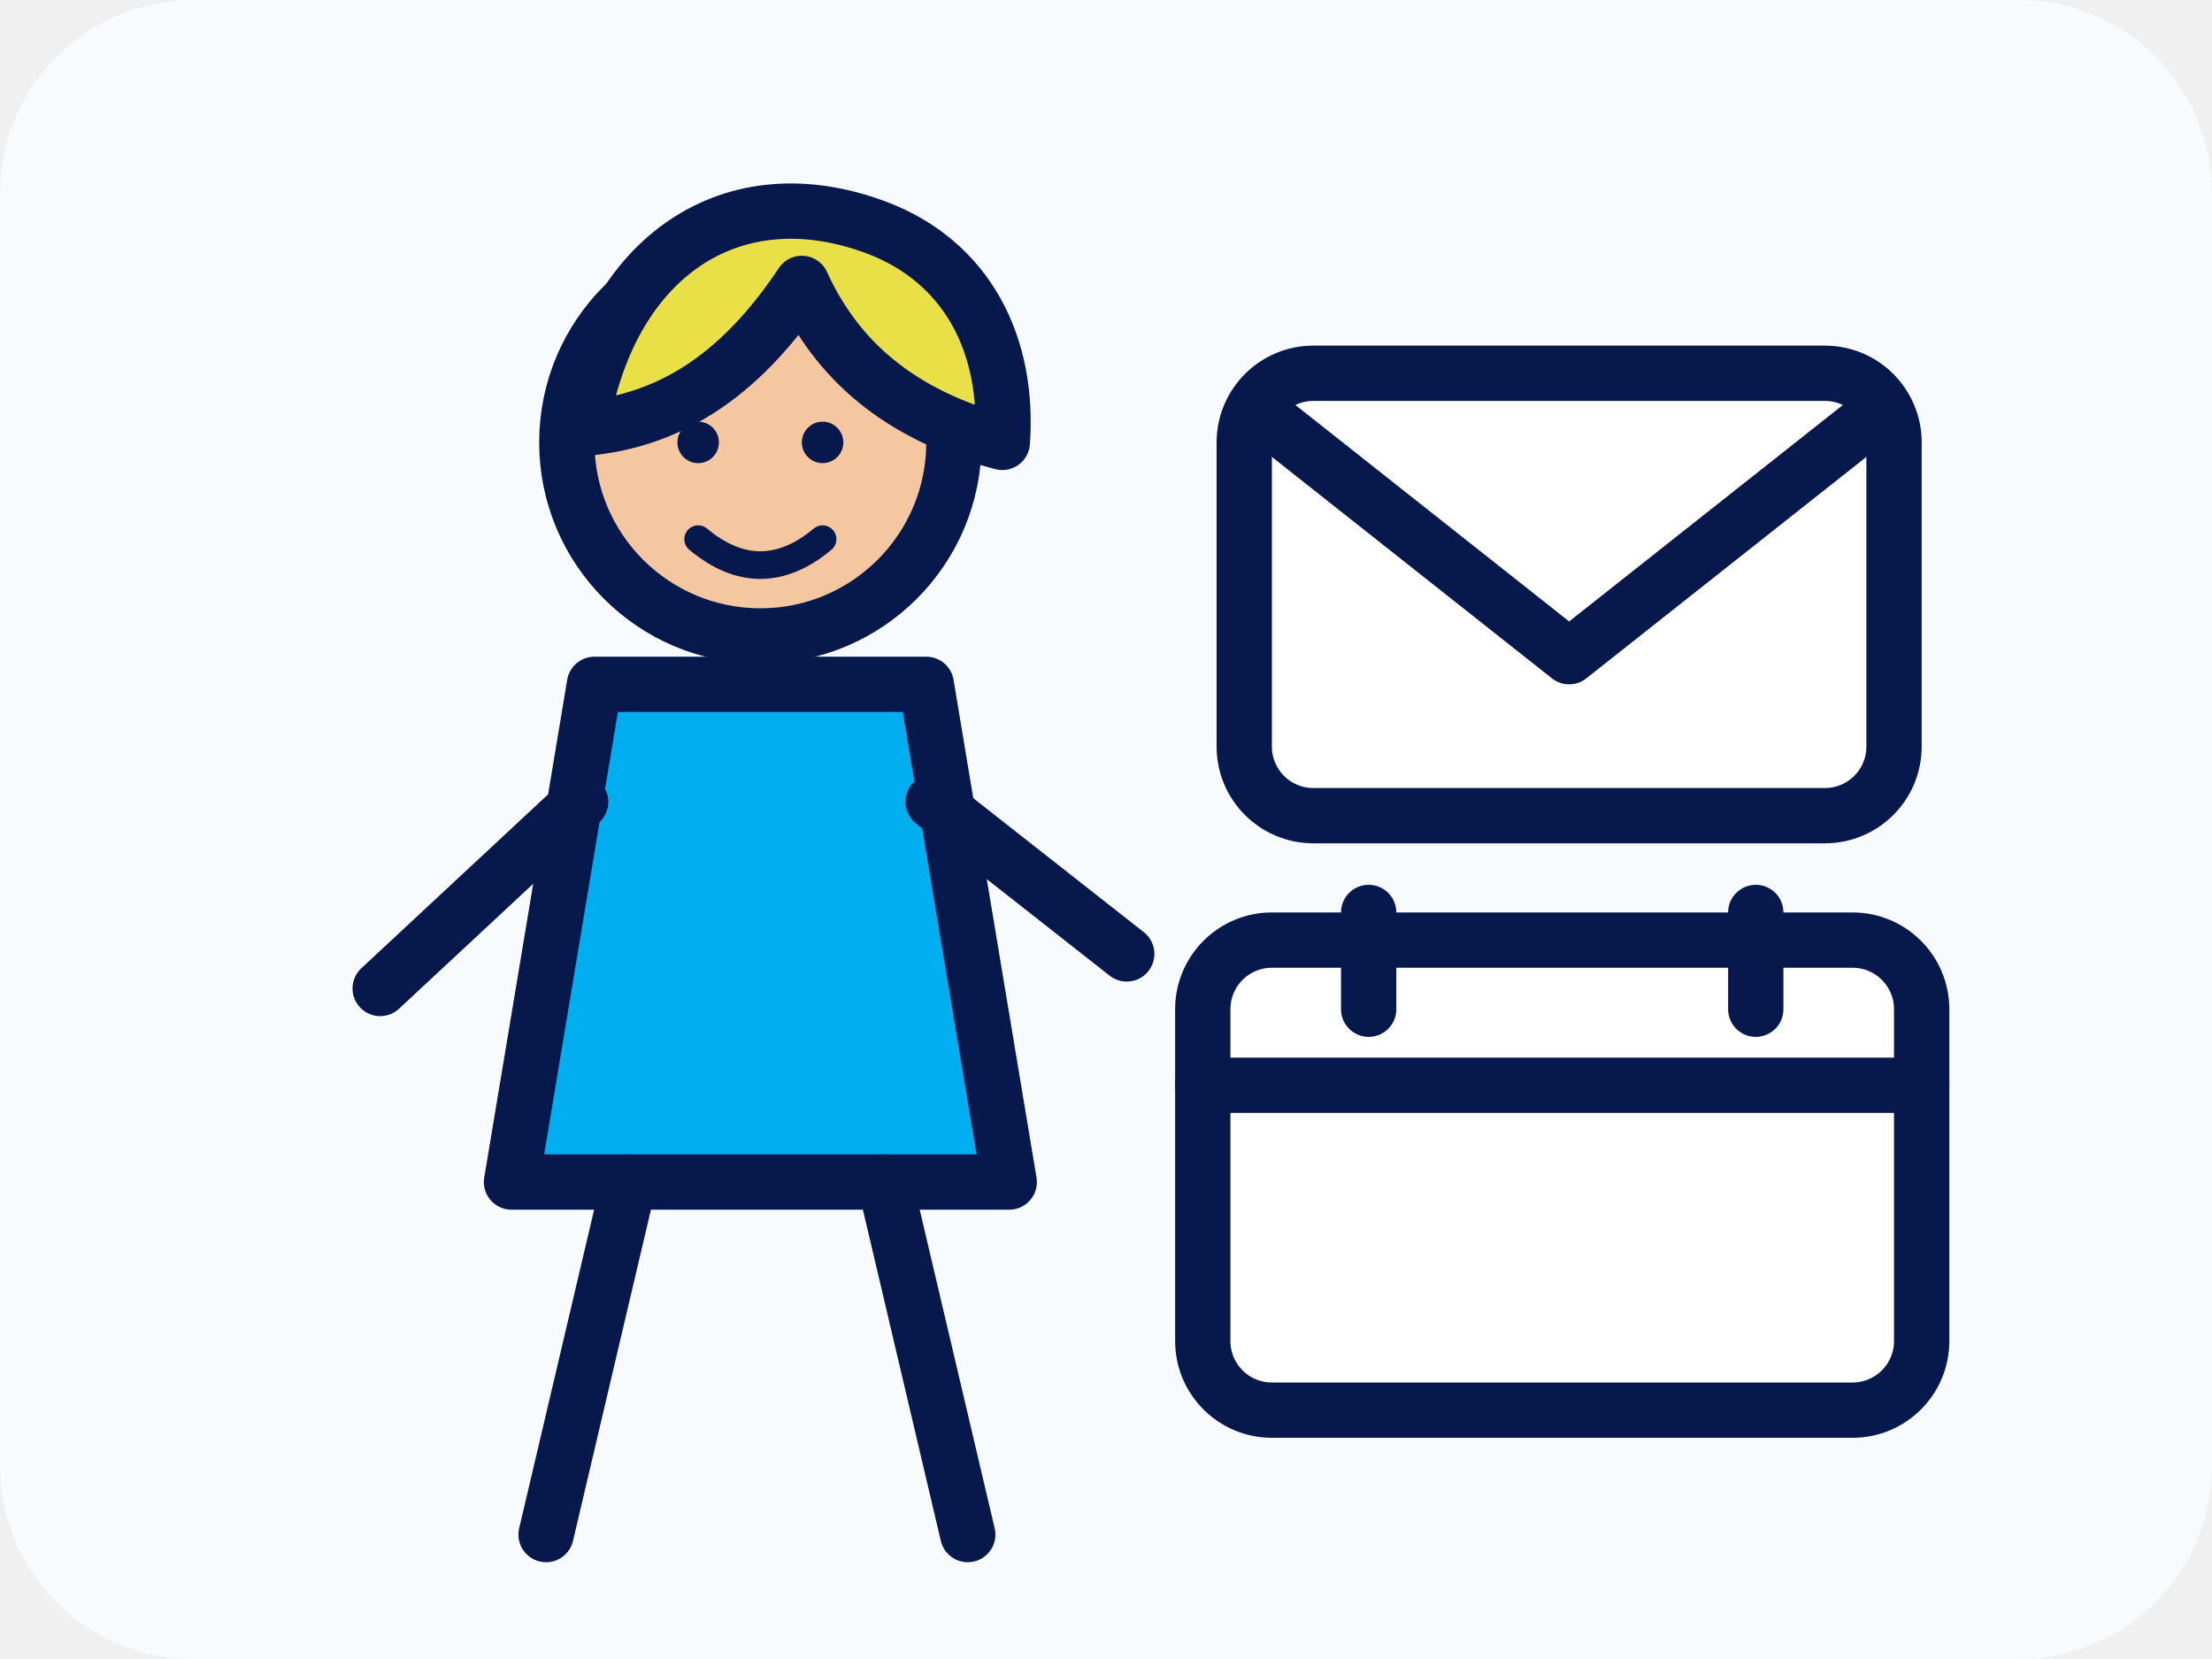
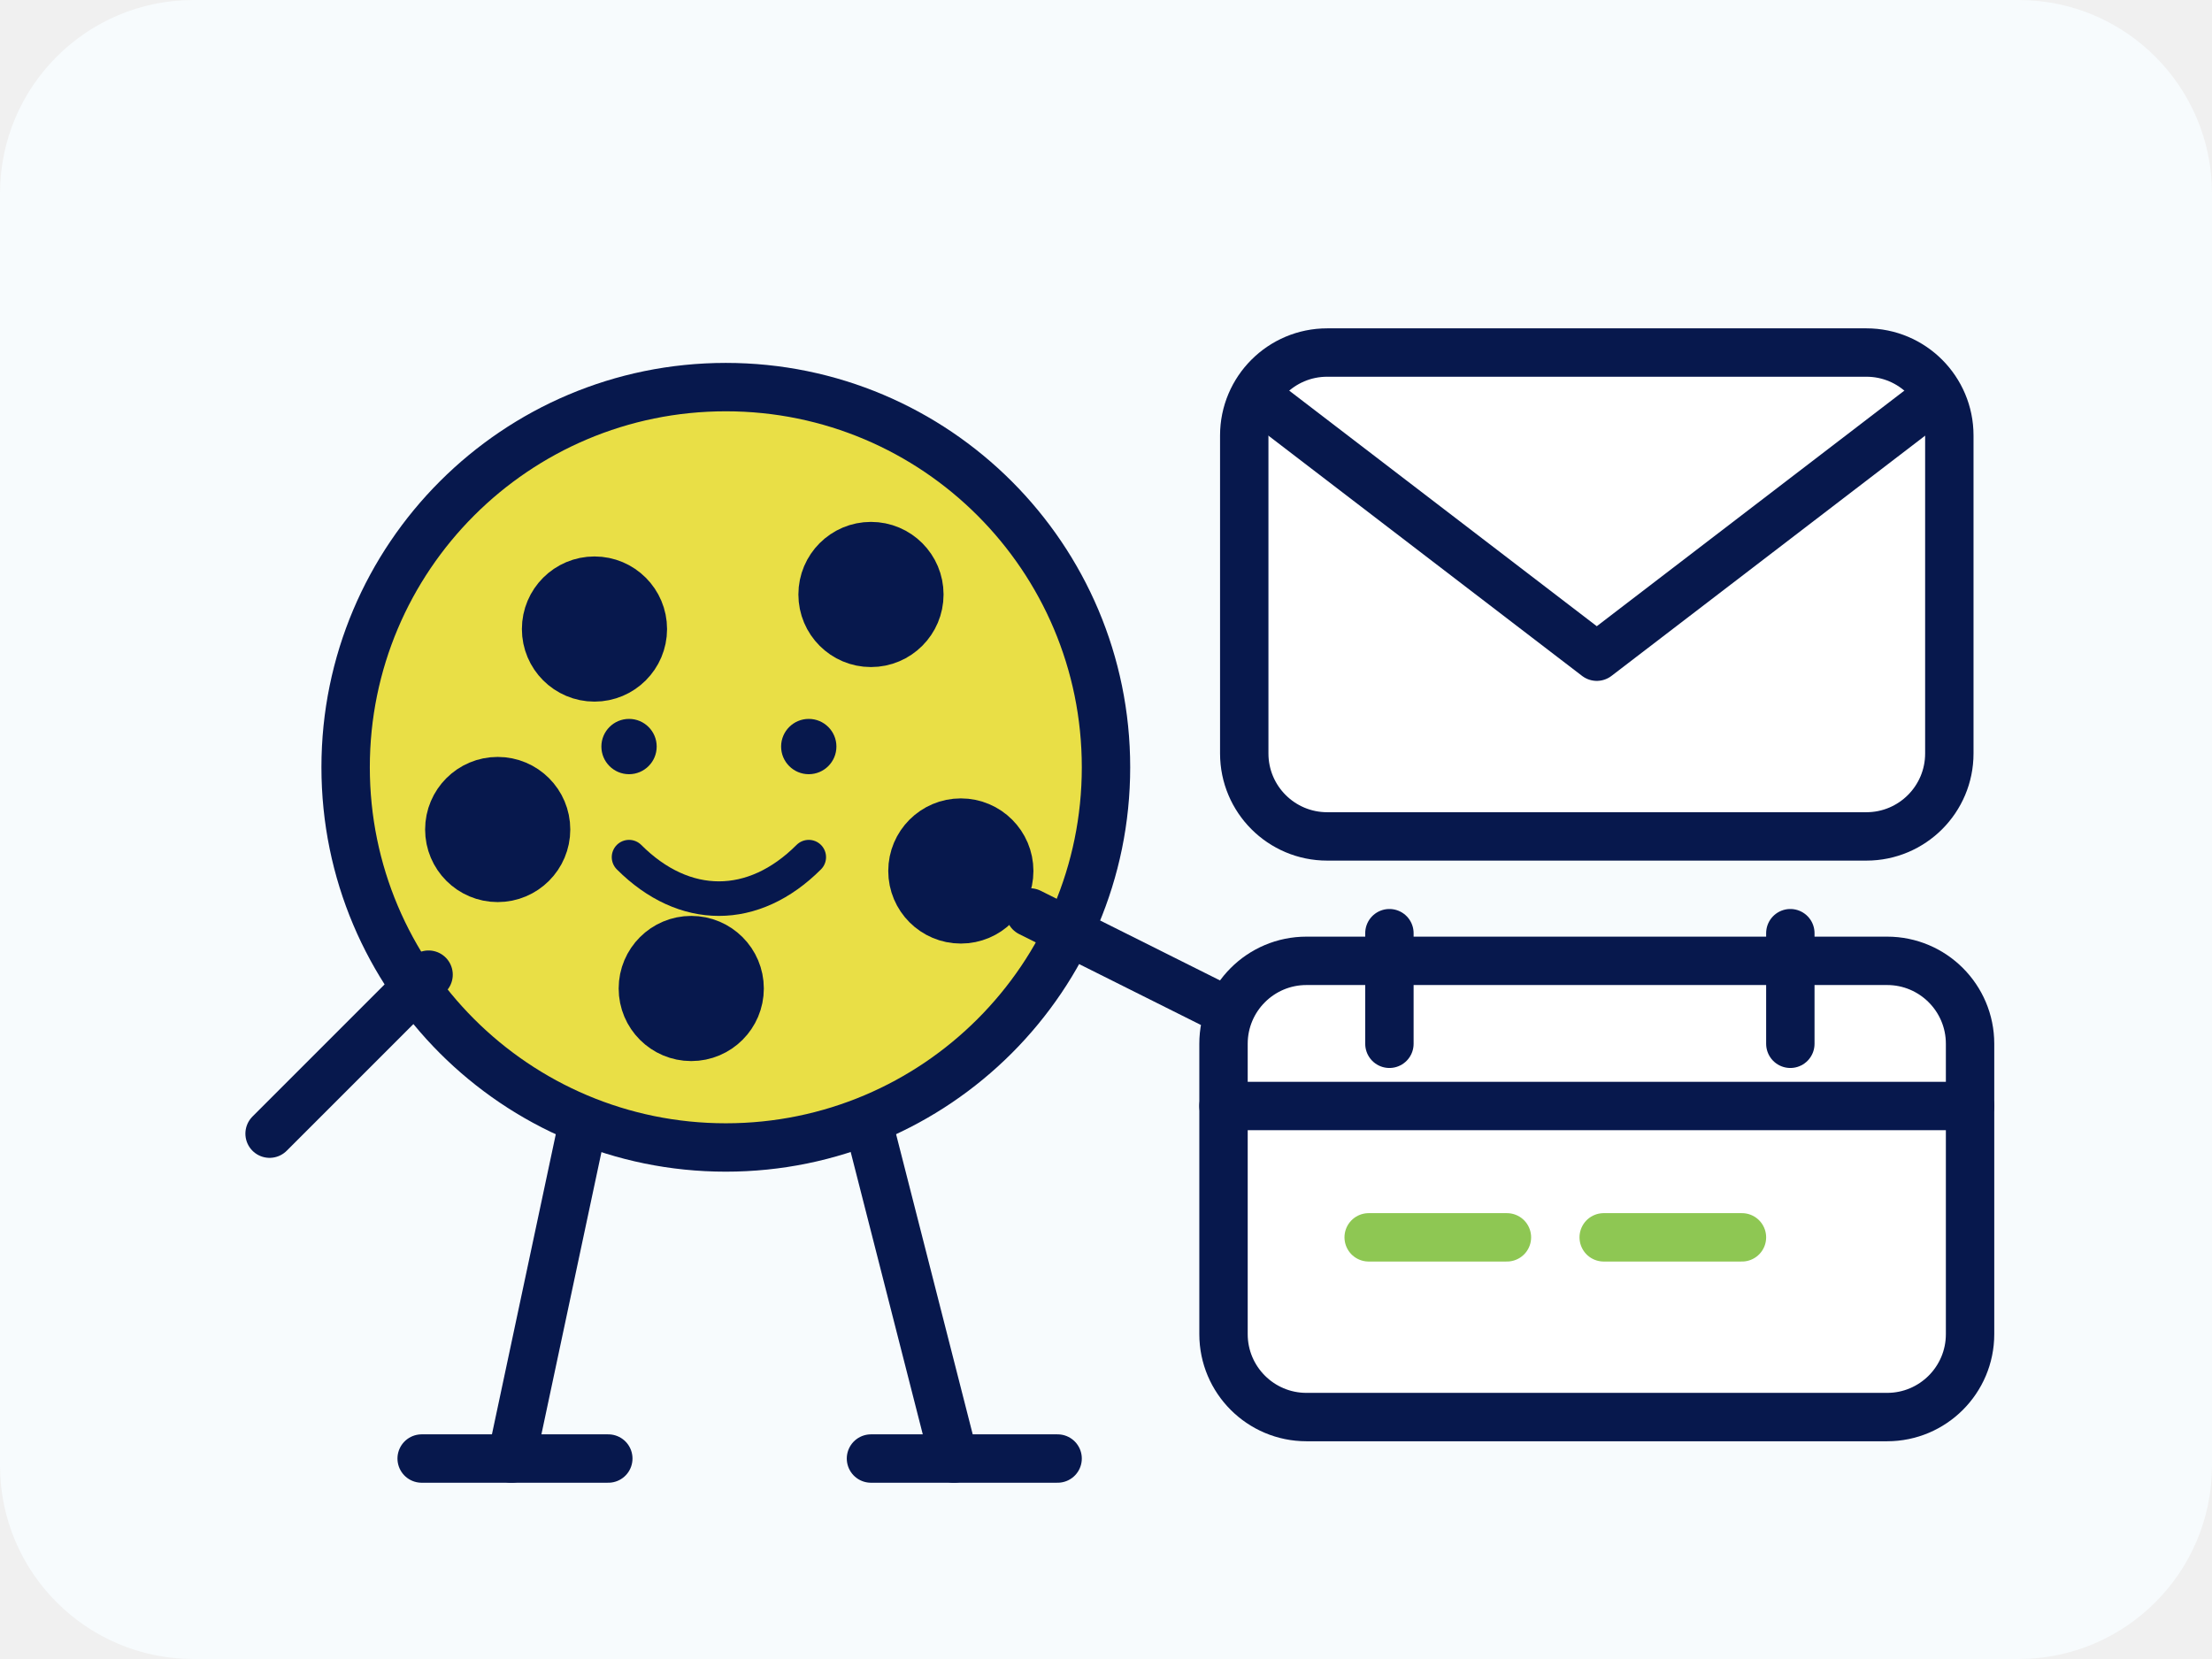
<svg xmlns="http://www.w3.org/2000/svg" viewBox="0 0 320 240" role="img" aria-labelledby="t d">
  <rect width="320" height="240" rx="28" fill="#f7fbfd" />
-   <g stroke="#07184d" stroke-width="8" stroke-linecap="round" stroke-linejoin="round">
-     <circle cx="110" cy="64" r="28" fill="#f4c7a1" />
-     <path d="M84 62c4-25 22-37 43-29 13 5 19 17 18 31-15-4-24-12-29-23-8 12-18 20-32 21z" fill="#E9DF46" />
-     <path d="M86 99h48l12 72H74z" fill="#01AEF0" />
-     <path d="M84 116 55 143M135 116l28 22" fill="none" />
-     <path d="M91 171 79 222M128 171l12 51" fill="none" />
-     <rect x="180" y="54" width="94" height="64" rx="10" fill="#fff" />
-     <path d="m184 61 43 34 43-34" fill="none" />
-     <rect x="174" y="136" width="104" height="68" rx="10" fill="#fff" />
-     <path d="M174 157h104M198 132v14M254 132v14" fill="none" />
-     <circle cx="101" cy="64" r="3" fill="#07184d" stroke="none" />
-     <circle cx="119" cy="64" r="3" fill="#07184d" stroke="none" />
-     <path d="M101 78c6 5 12 5 18 0" fill="none" stroke-width="4" />
+   <g stroke="#07184d" stroke-width="7" stroke-linecap="round" stroke-linejoin="round">
+     <circle cx="105" cy="111" r="55" fill="#E9DF46" />
+     <circle cx="86" cy="91" r="7" fill="#07184d" />
+     <circle cx="126" cy="86" r="7" fill="#07184d" />
+     <circle cx="72" cy="120" r="7" fill="#07184d" />
+     <circle cx="139" cy="126" r="7" fill="#07184d" />
+     <circle cx="100" cy="143" r="7" fill="#07184d" />
+     <circle cx="91" cy="108" r="4" fill="#07184d" stroke="none" />
+     <circle cx="117" cy="108" r="4" fill="#07184d" stroke="none" />
+     <path d="M91 124c8 8 18 8 26 0" fill="none" stroke-width="5" />
+     <path d="M62 141 39 164M149 132l28 14" fill="none" />
+     <path d="M84 164 74 211M126 164l12 47" fill="none" />
+     <path d="M61 211h27M126 211h27" fill="none" />
+     <rect x="180" y="51" width="102" height="70" rx="12" fill="#fff" />
+     <path d="m184 59 47 36 47-36" fill="none" />
+     <rect x="177" y="139" width="108" height="66" rx="12" fill="#fff" />
+     <path d="M177 160h108M201 135v16M259 135v16" fill="none" />
+     <path d="M198 179h20M232 179h20" stroke="#8EC753" />
  </g>
</svg>
